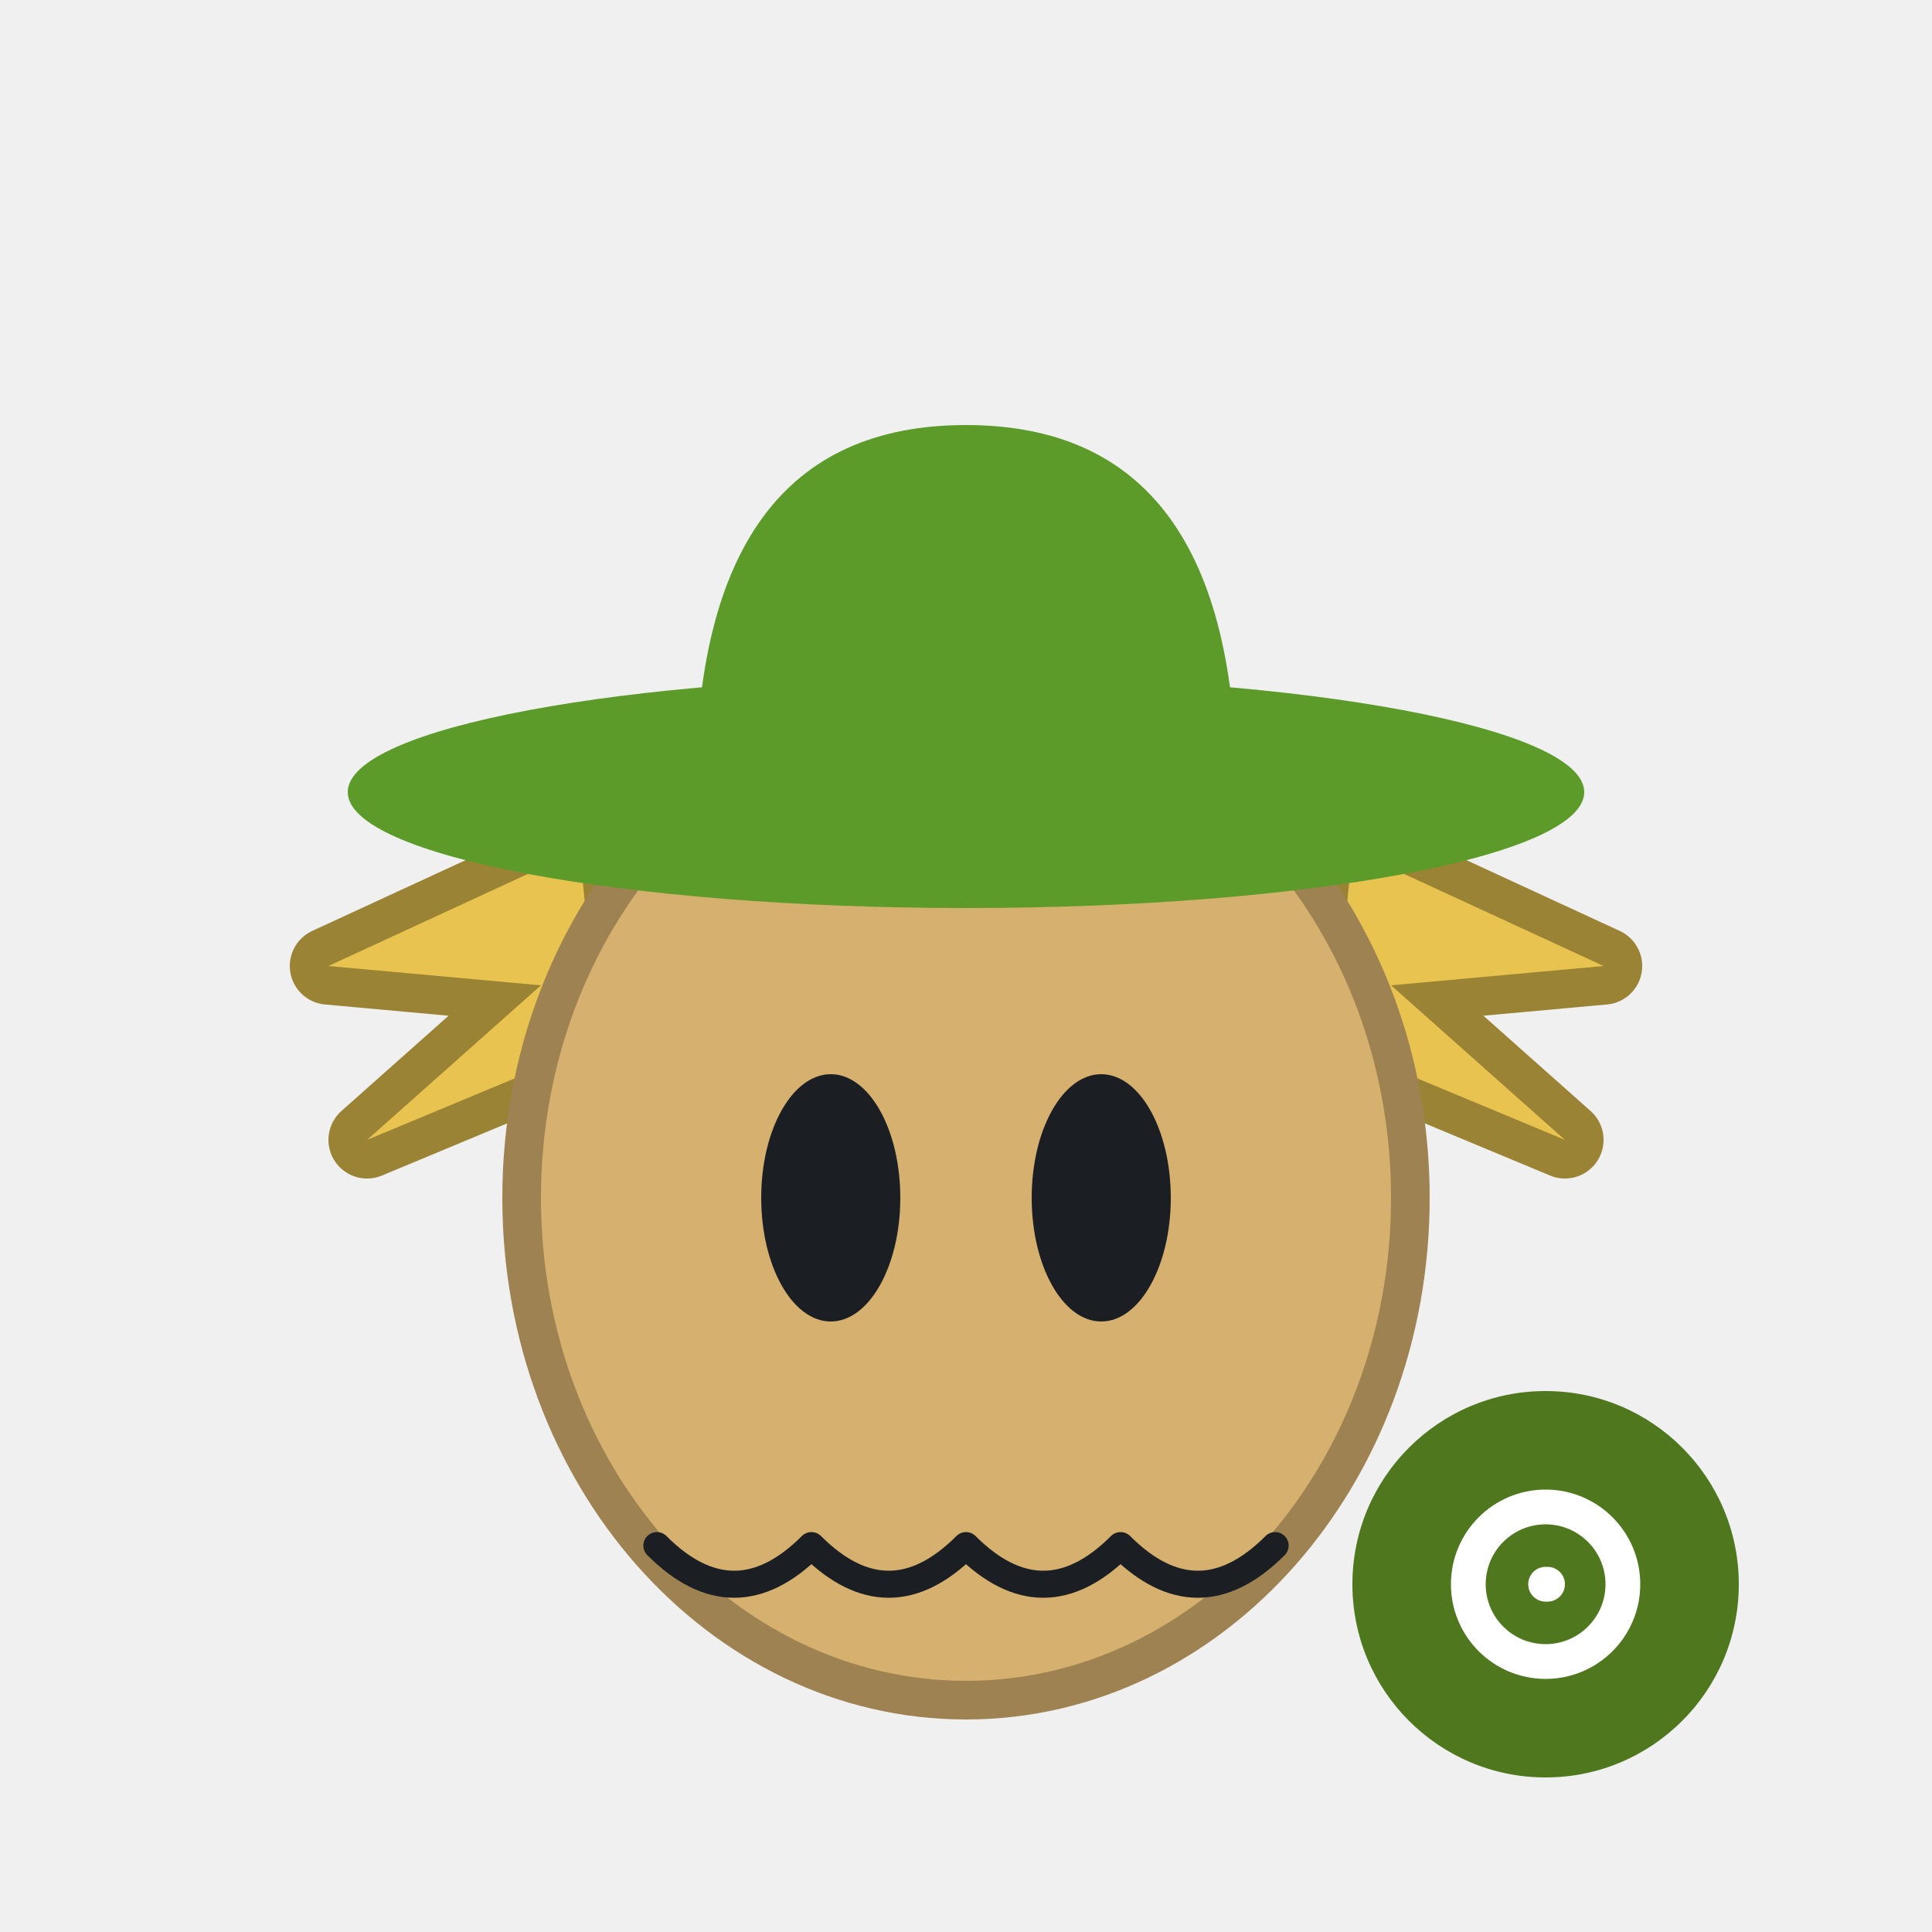
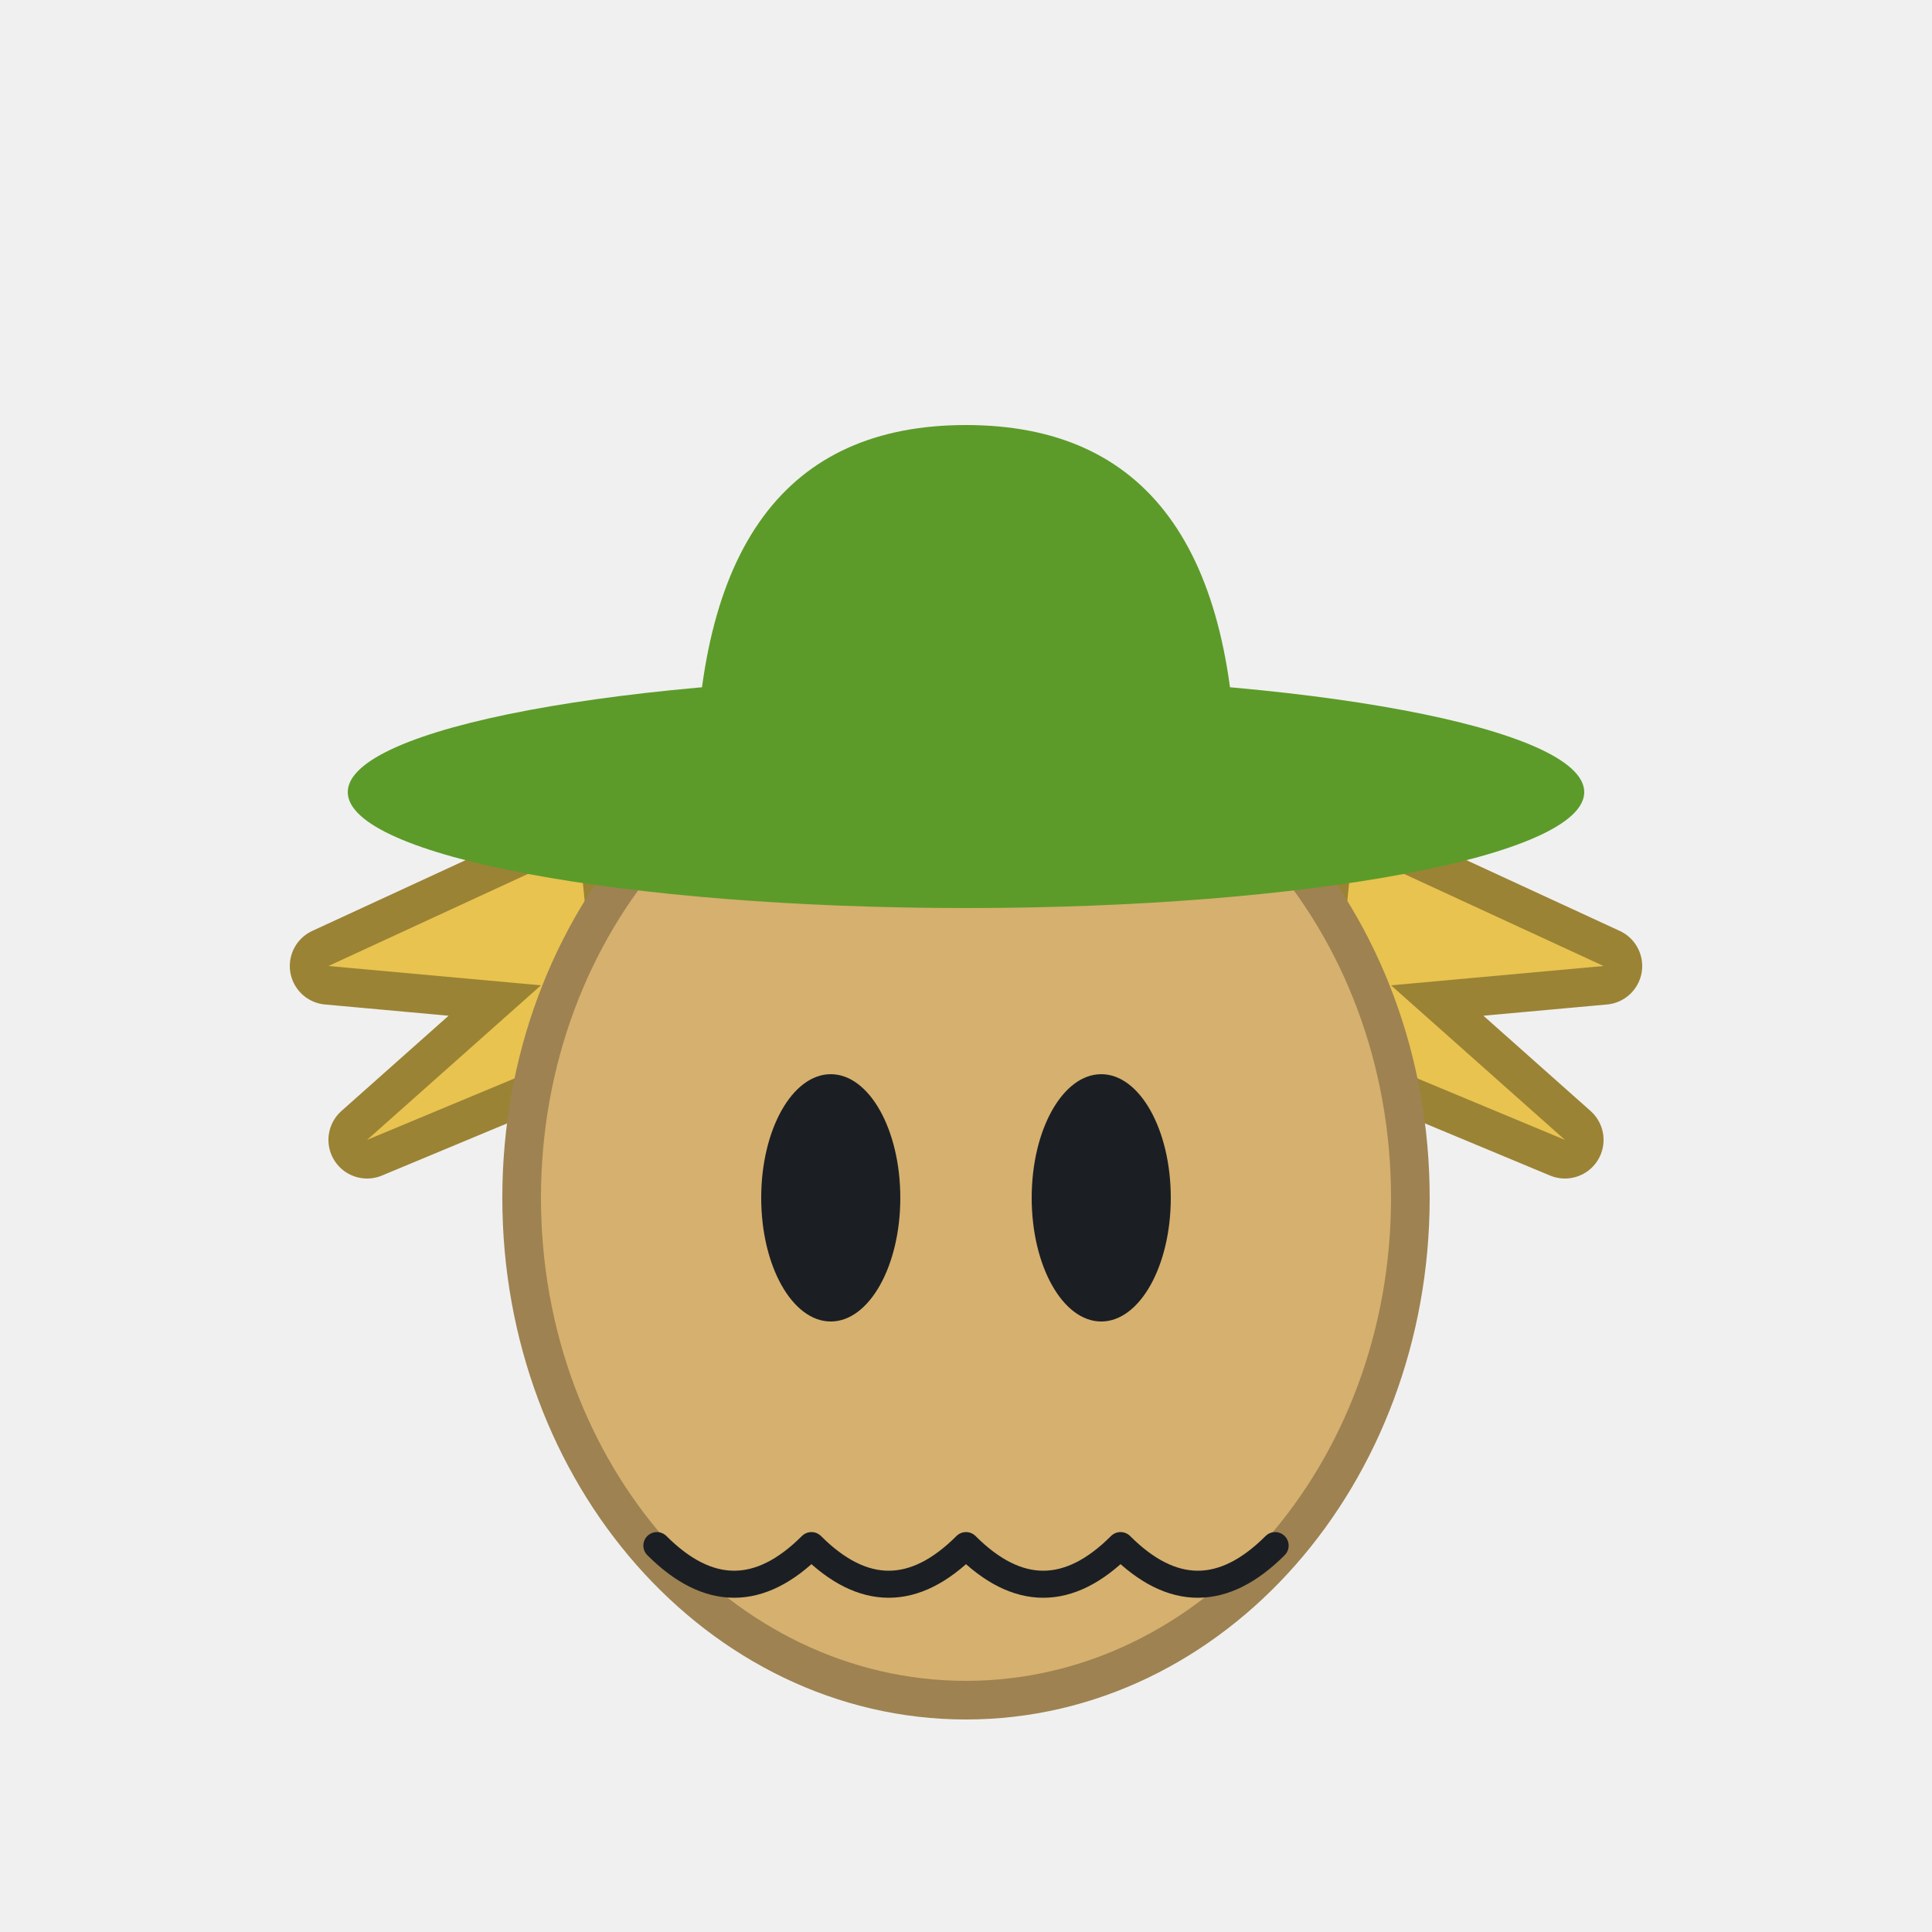
<svg xmlns="http://www.w3.org/2000/svg" viewBox="0 0 100 100" role="img" aria-label="Scoutmaster as a scarecrow, Halloween" stroke-linecap="round" stroke-linejoin="round">
  <g class="s">
    <g class="q">
      <path d="M30 44L17 50L28 51L19 59L31 54Z" fill="#e8c34f" stroke="#9b8335" stroke-width="4" paint-order="stroke" />
      <g transform="matrix(-1 0 0 1 100 0)">
        <path d="M30 44L17 50L28 51L19 59L31 54Z" fill="#e8c34f" stroke="#9b8335" stroke-width="4" paint-order="stroke" />
      </g>
      <ellipse cx="50" cy="62" rx="22" ry="25" fill="#d6b06e" stroke="#9e8251" stroke-width="4" paint-order="stroke" />
      <path d="M34 80q4 4 8 0q4 4 8 0q4 4 8 0q4 4 8 0" fill="none" stroke="#1b1f24" stroke-width="1.4" />
      <ellipse cx="50" cy="41" rx="32" ry="6" fill="#5c9b29" />
      <path d="M36 41Q36 22 50 22Q64 22 64 41Z" fill="#5c9b29" />
      <g class="g" fill="#1b1f24">
        <ellipse class="e" cx="43" cy="62" rx="3.6" ry="6.4" />
        <ellipse class="e" cx="57" cy="62" rx="3.6" ry="6.4" />
      </g>
    </g>
  </g>
-   <g transform="translate(80 82)">
-     <circle r="10" fill="#4f781e" />
-     <path d="M-4 0a4 4 0 1 0 8 0a4 4 0 1 0-8 0M0 0h.1" fill="none" stroke="#fff" stroke-width="1.8" />
-   </g>
</svg>
